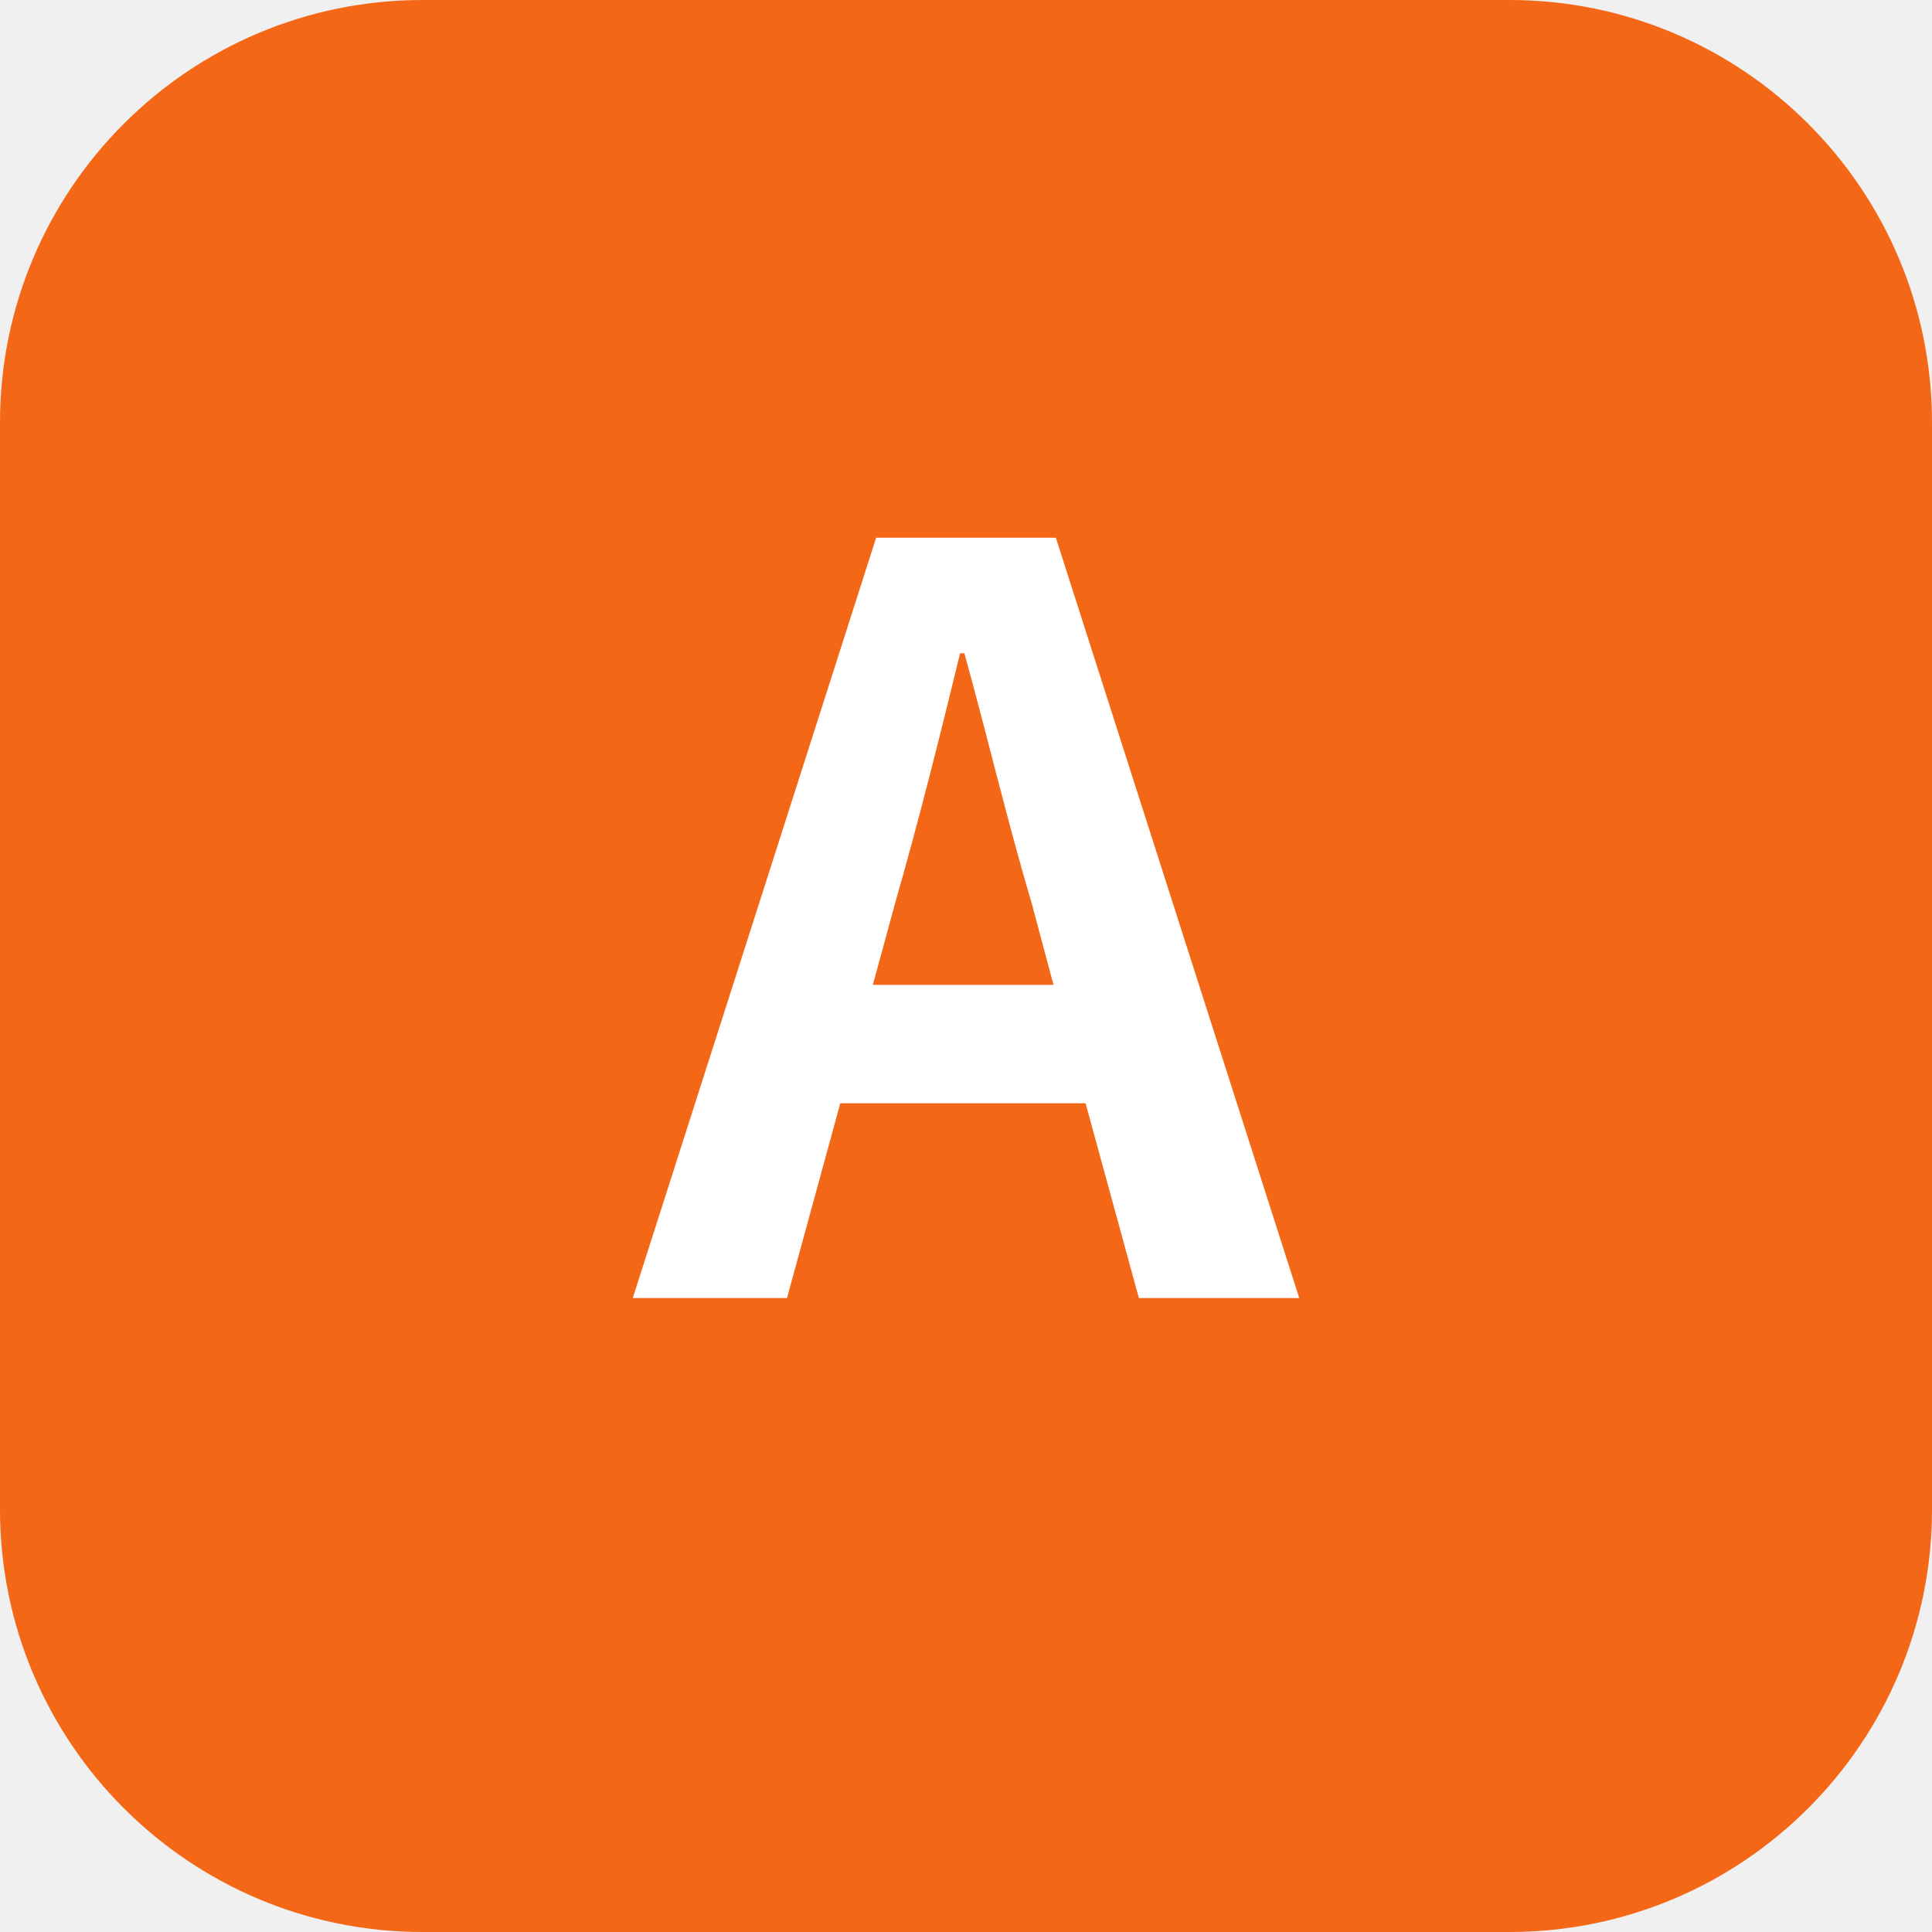
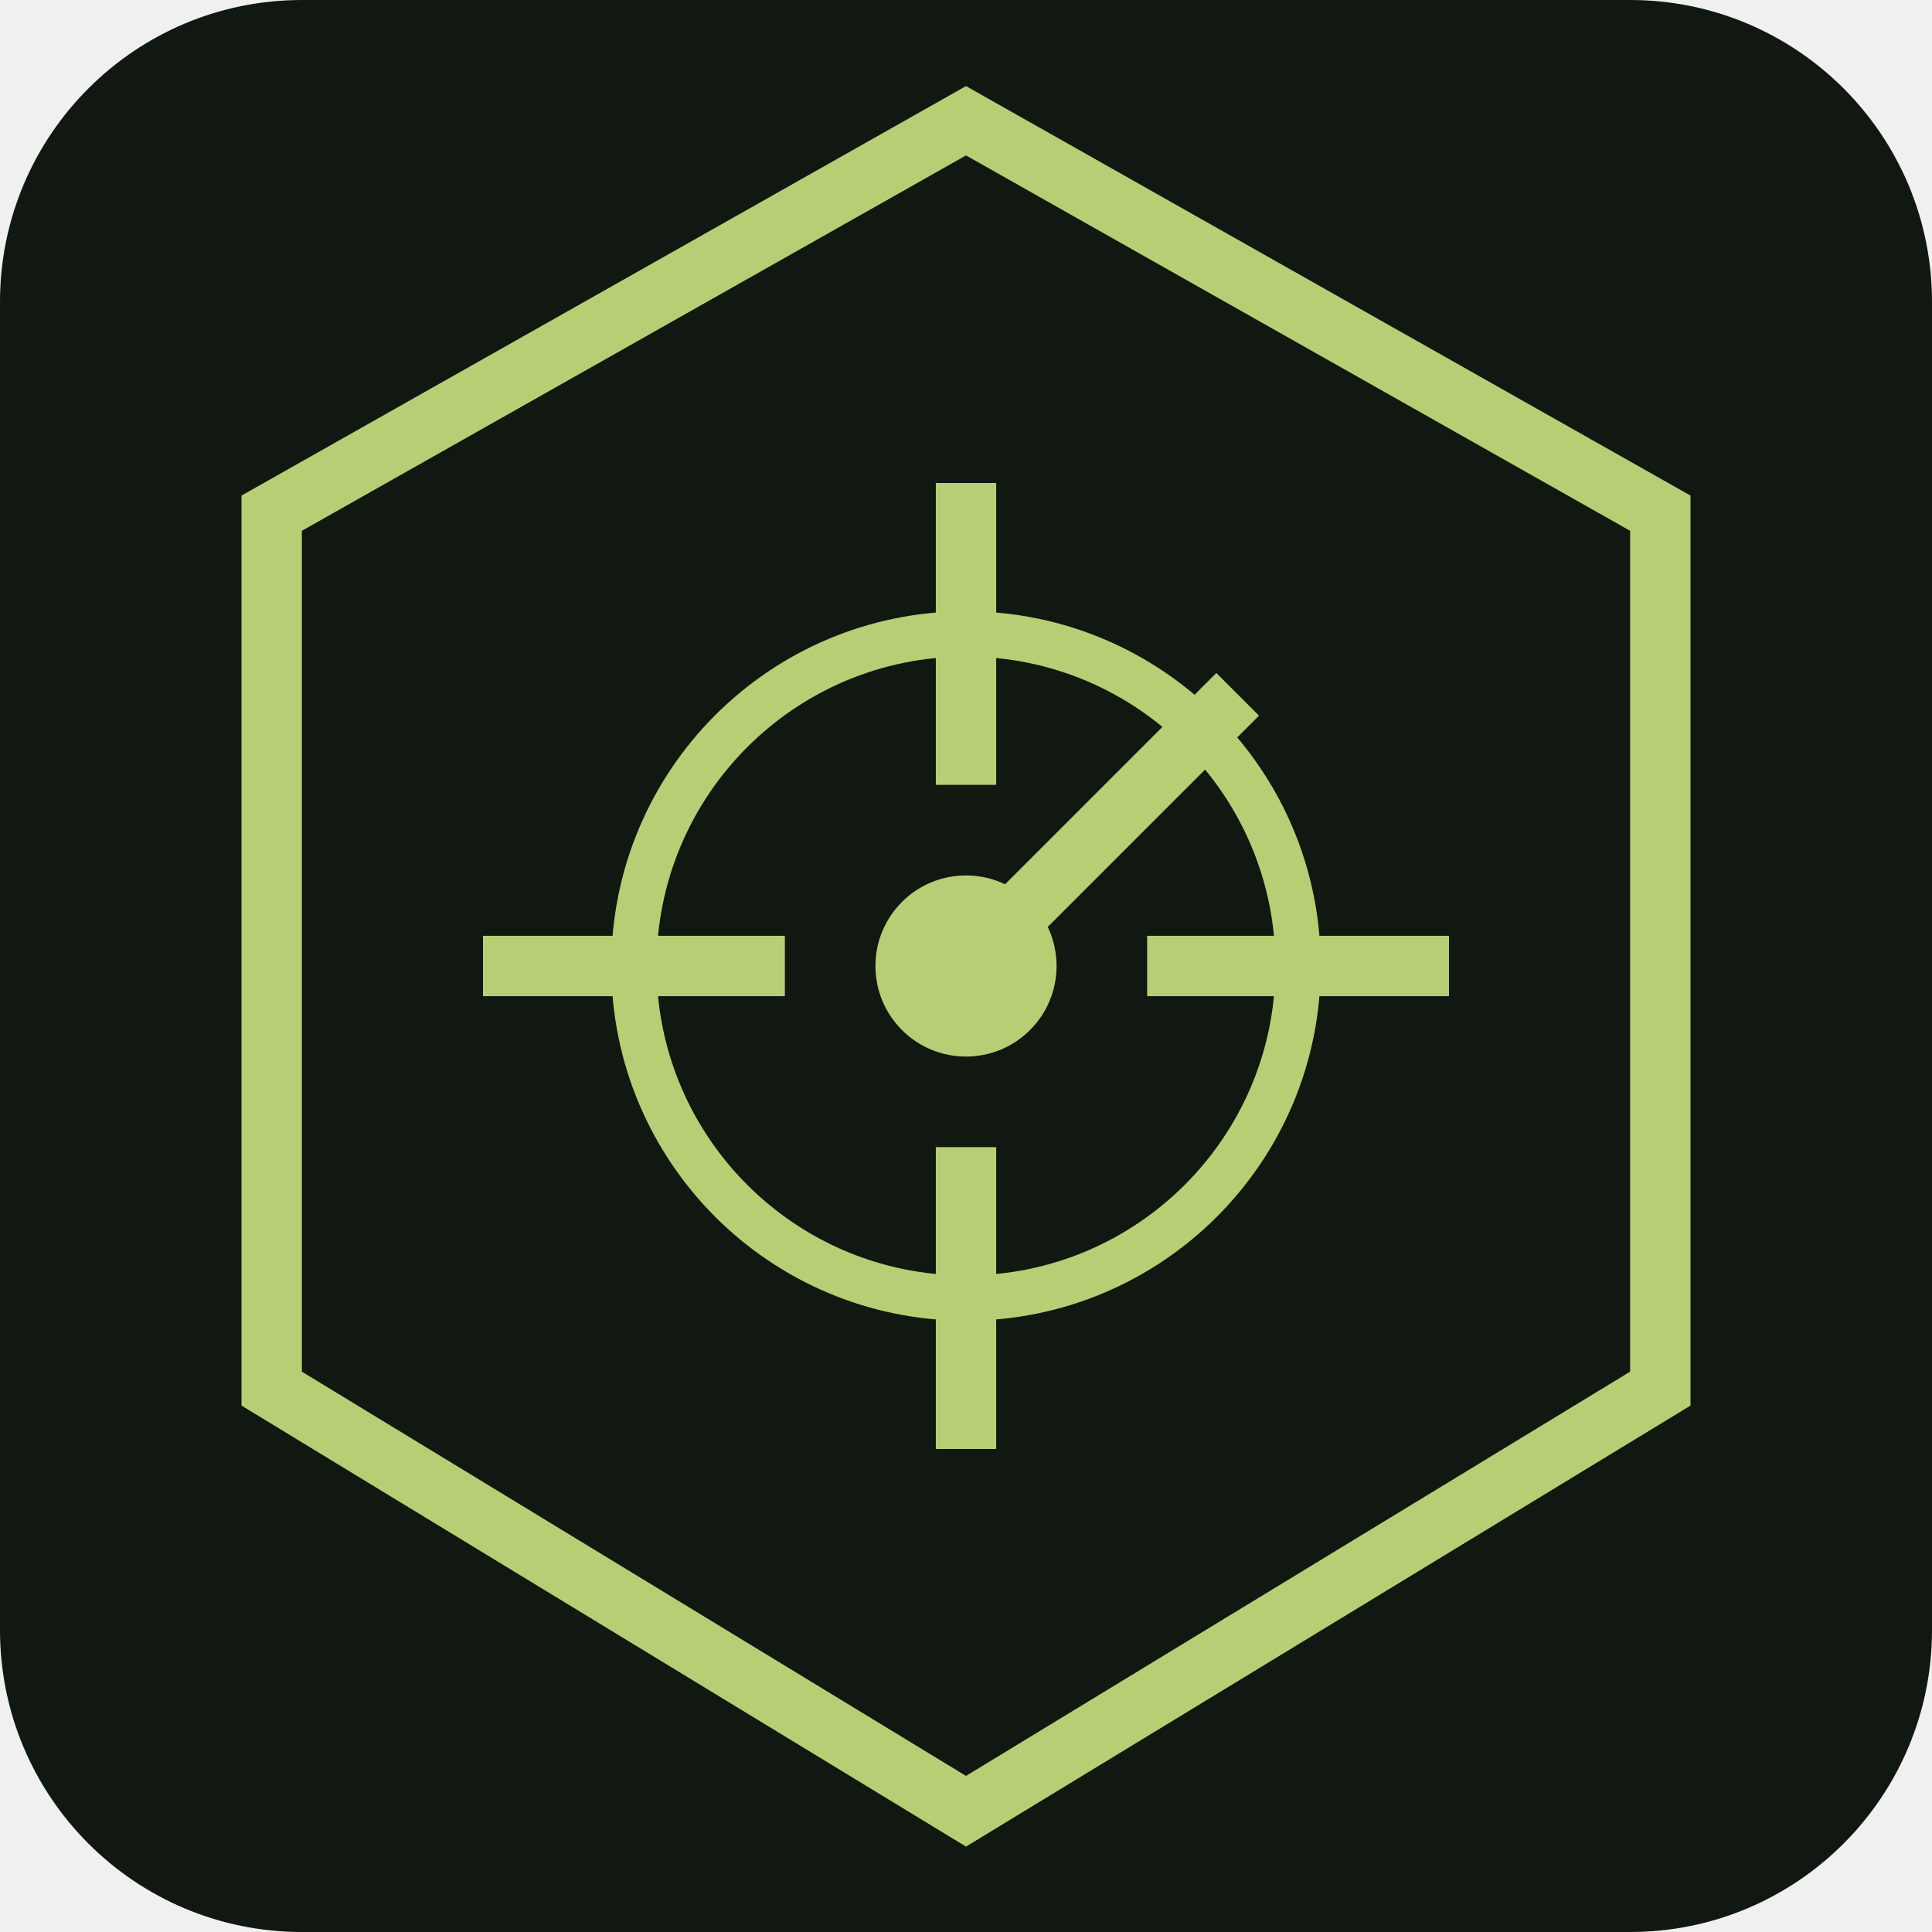
- <svg xmlns="http://www.w3.org/2000/svg" viewBox="0 0 64 64">
-   <rect width="64" height="64" rx="14" fill="#f36716" />
-   <text x="32" y="43" font-family="system-ui, -apple-system, 'Hiragino Sans', 'Noto Sans CJK SC', sans-serif" font-size="34" font-weight="700" fill="#ffffff" text-anchor="middle">A</text>
+ <svg xmlns="http://www.w3.org/2000/svg" viewBox="0 0 64 64" fill="none">
+   <rect width="64" height="64" rx="10" fill="#101811" />
+   <path d="M32 4 55 17v29L32 60 9 46V17Z" stroke="#b6cf74" stroke-width="2" />
+   <circle cx="32" cy="32" r="11" stroke="#b6cf74" stroke-width="1.5" />
+   <path d="M32 16v10m0 12v10M16 32h10m12 0h10m-16 0 9-9" stroke="#b6cf74" stroke-width="2" />
+   <circle cx="32" cy="32" r="3" fill="#b6cf74" />
</svg>
